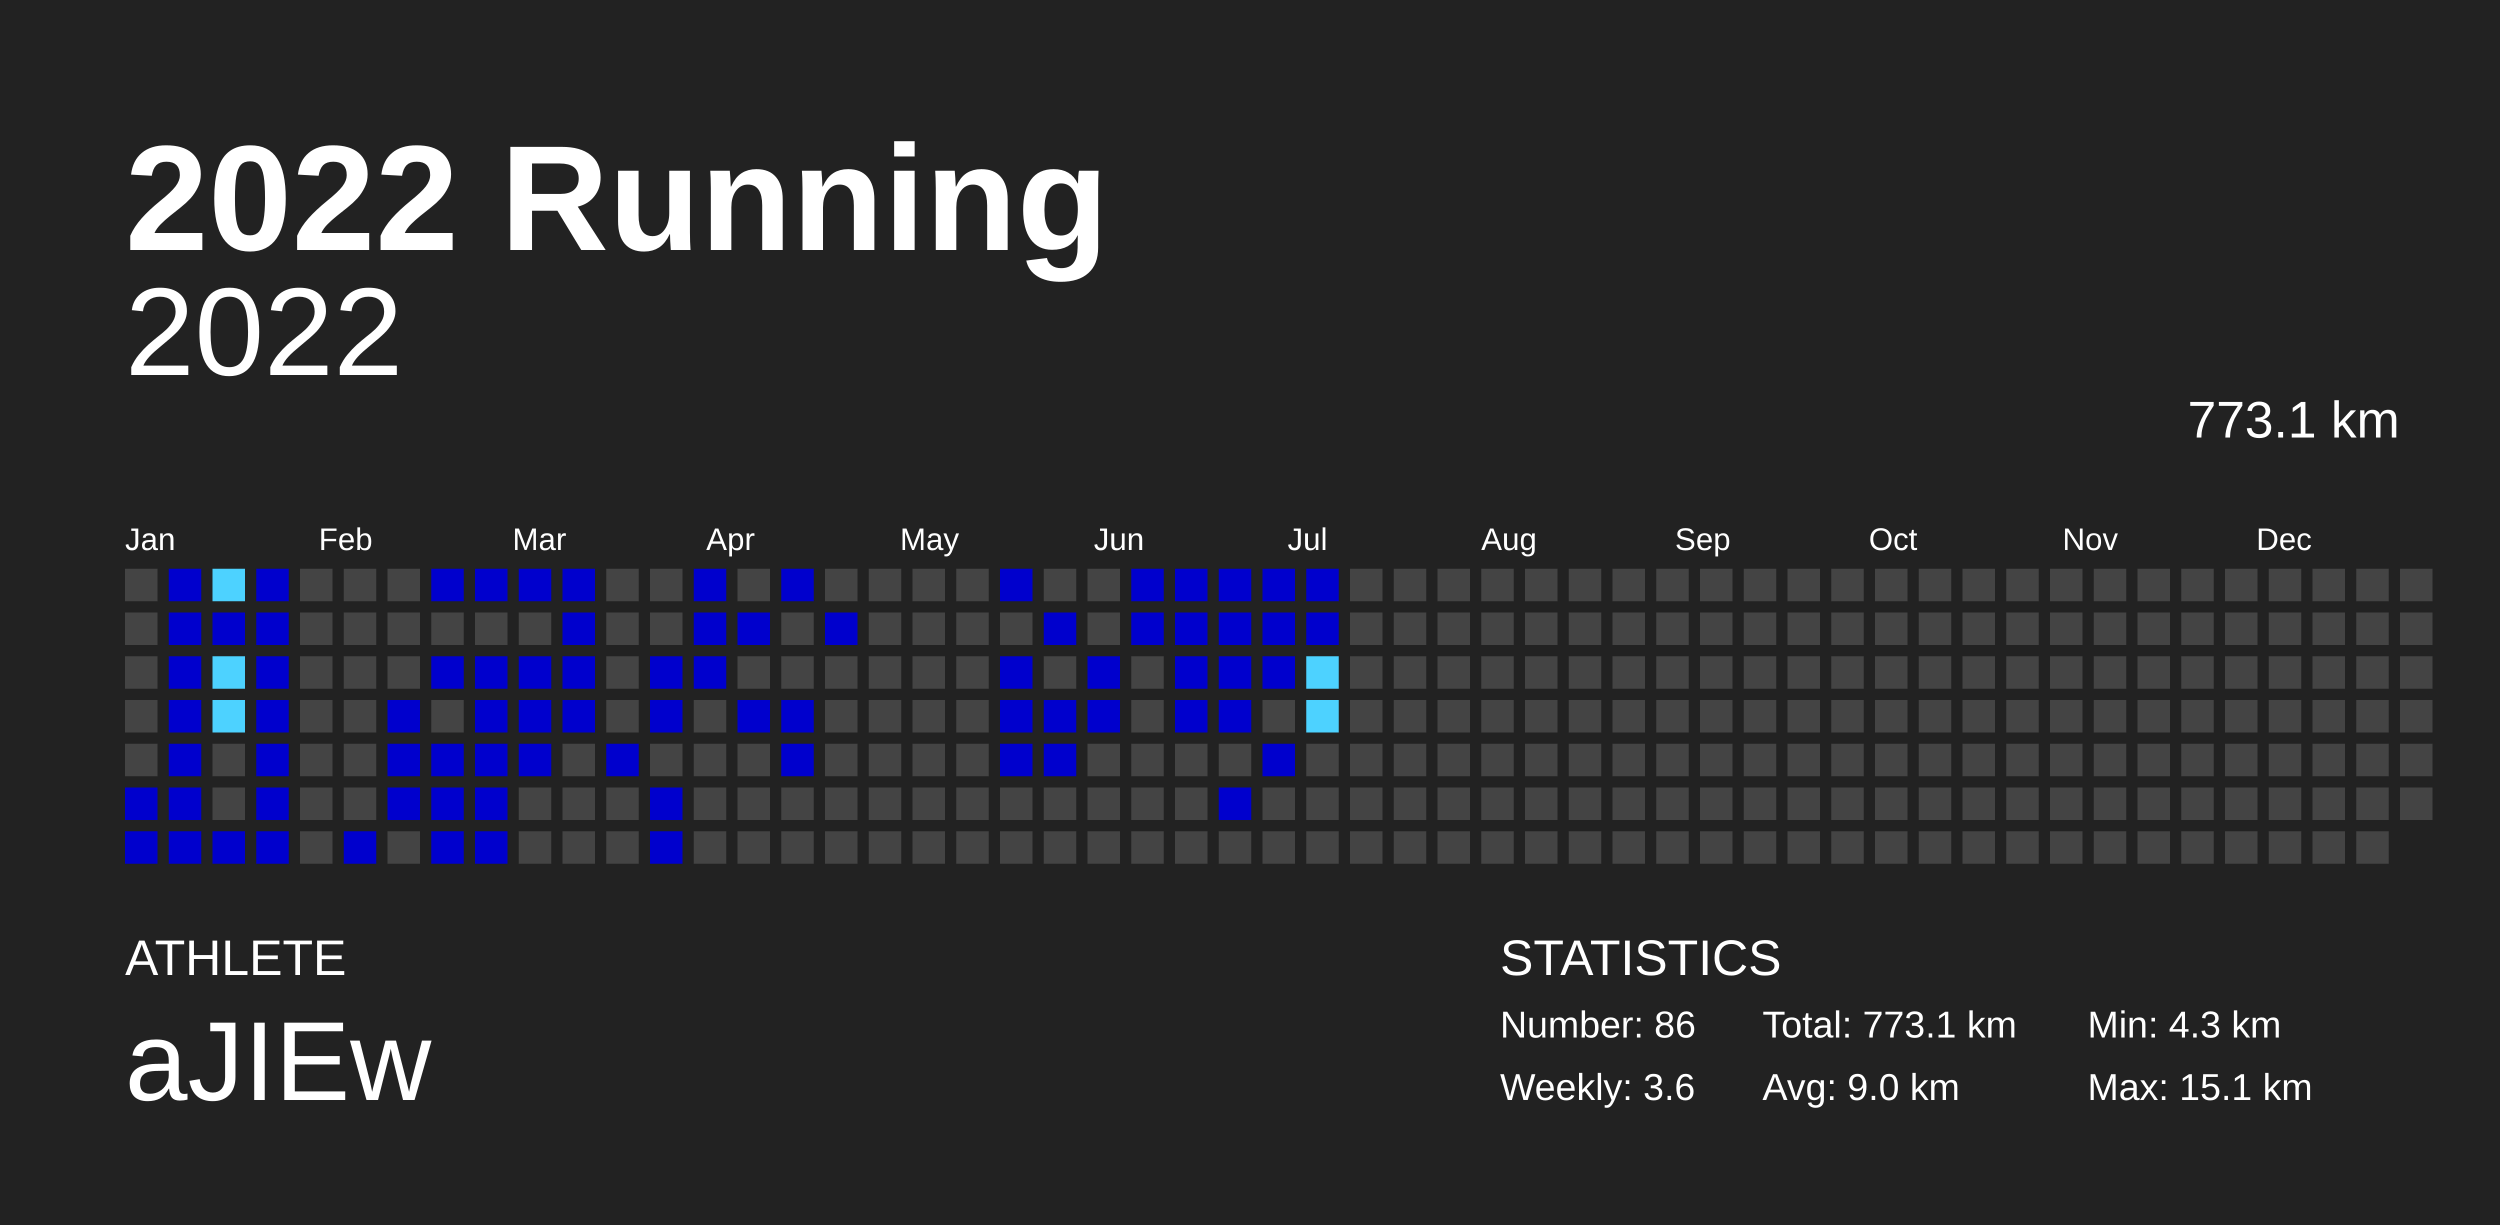
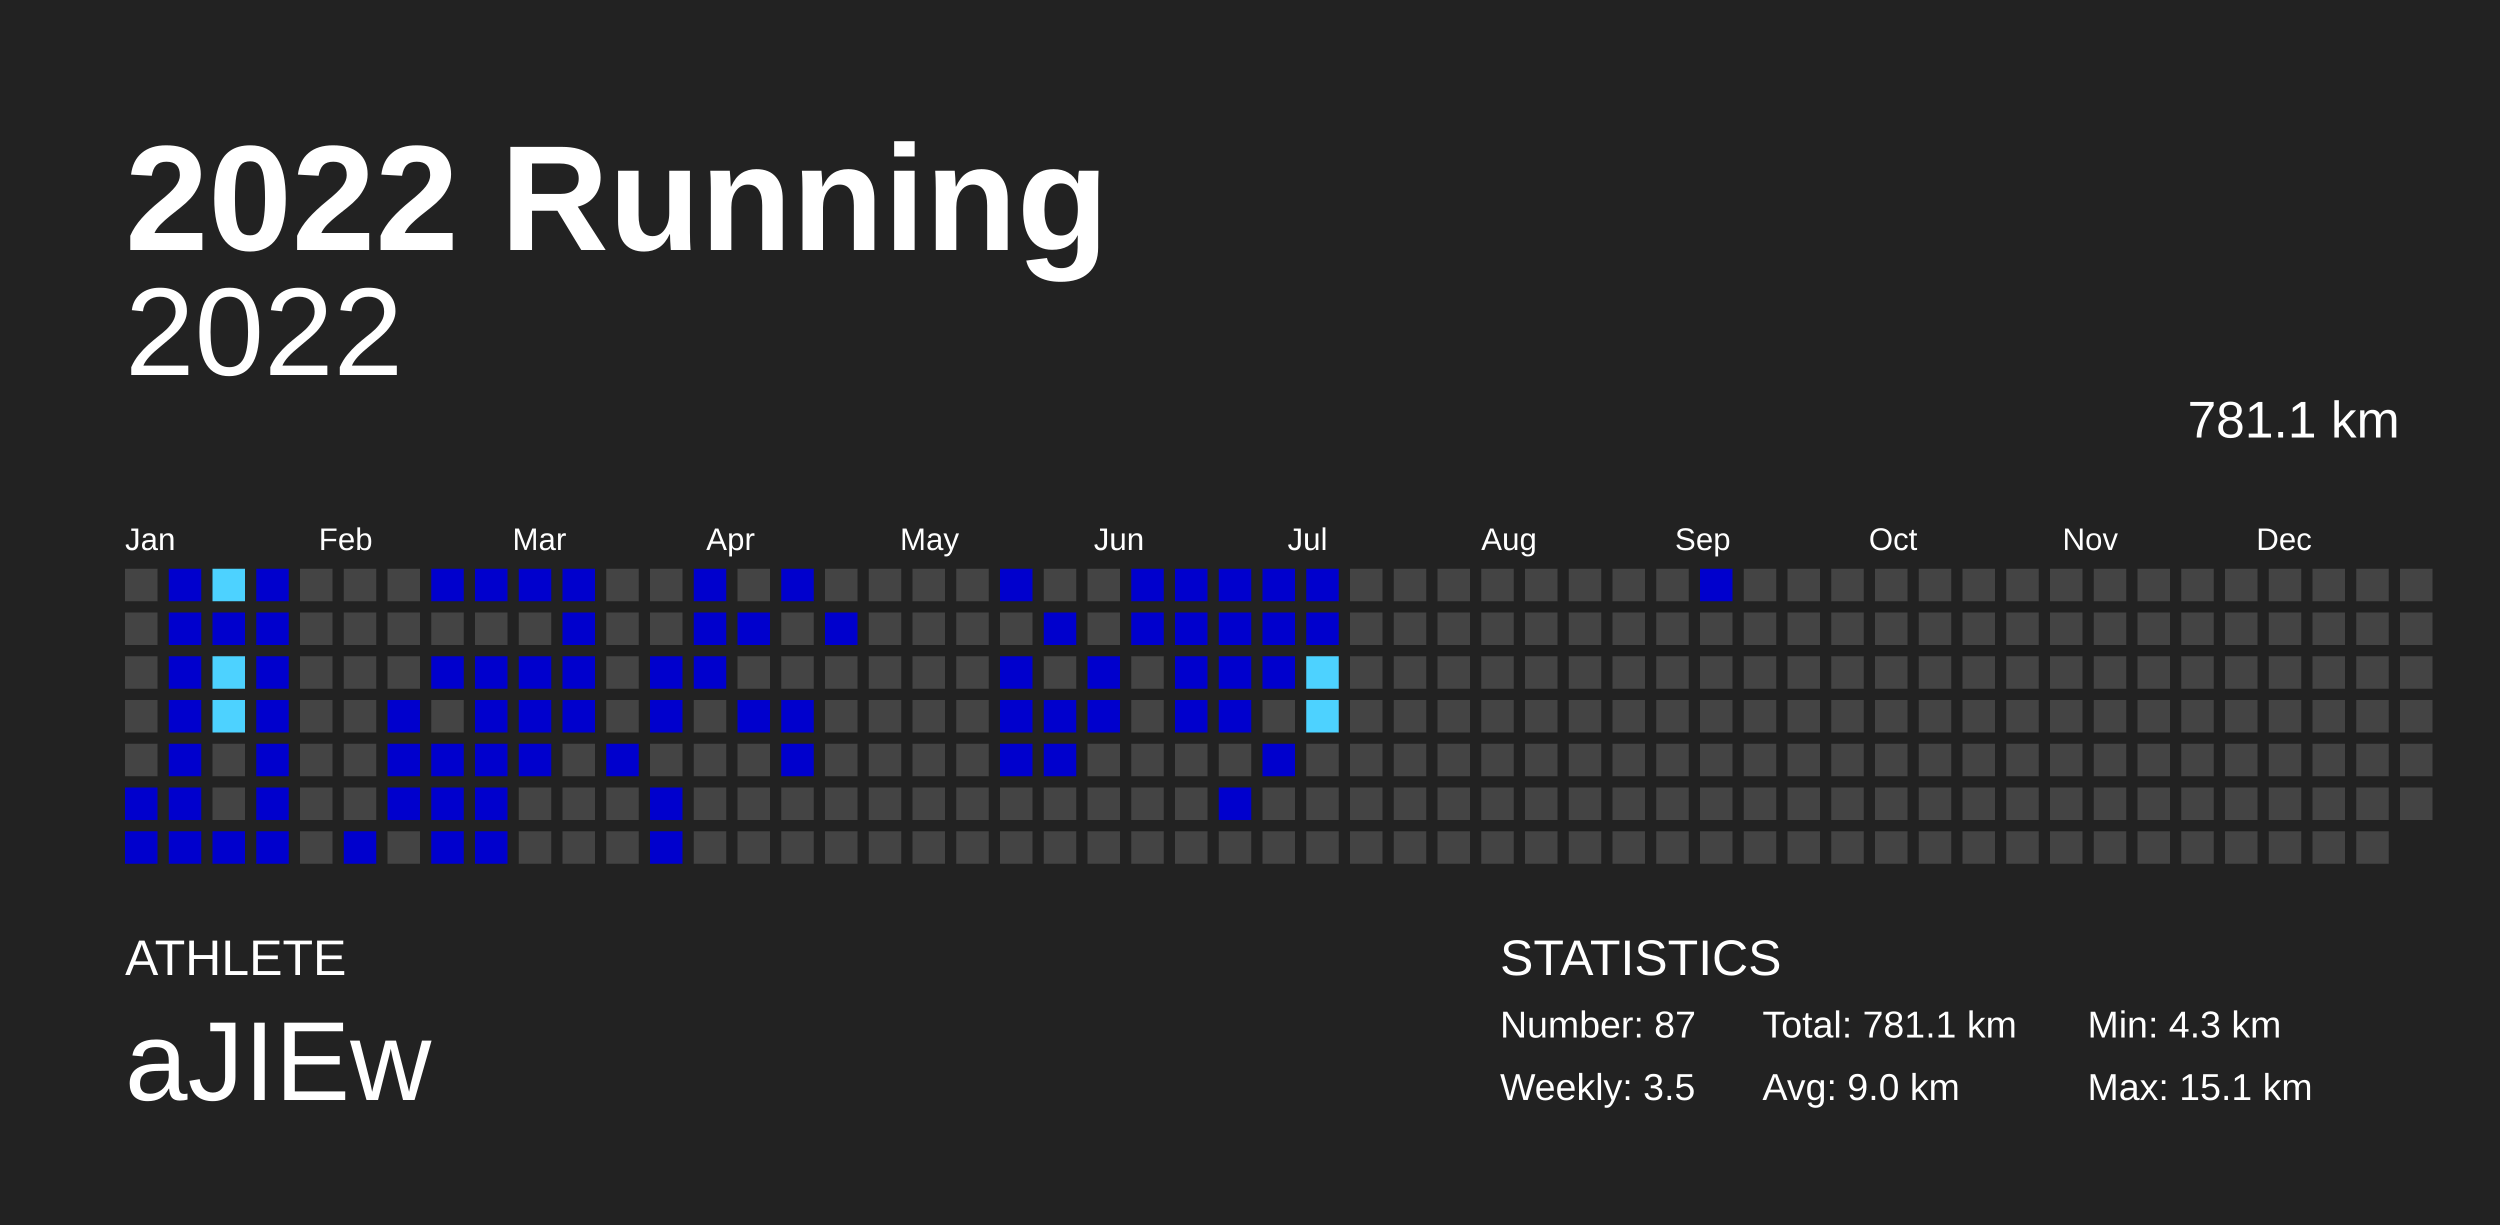
<svg xmlns="http://www.w3.org/2000/svg" baseProfile="full" height="98mm" version="1.1" viewBox="0,0,200,98" width="200mm">
  <defs />
  <rect fill="#222222" height="98" width="200" x="0" y="0" />
  <text fill="#FFFFFF" style="font-size:12px; font-family:Arial; font-weight:bold;" x="10" y="20">2022 Running</text>
  <text fill="#FFFFFF" style="font-size:4px; font-family:Arial" x="10" y="78">ATHLETE</text>
  <text fill="#FFFFFF" style="font-size:9px; font-family:Arial" x="10" y="88">aJIEw</text>
  <text fill="#FFFFFF" style="font-size:4px; font-family:Arial" x="120" y="78">STATISTICS</text>
-   <text fill="#FFFFFF" style="font-size:3px; font-family:Arial" x="120" y="83">Number: 86</text>
-   <text fill="#FFFFFF" style="font-size:3px; font-family:Arial" x="120" y="88">Weekly: 3.6</text>
-   <text fill="#FFFFFF" style="font-size:3px; font-family:Arial" x="141" y="83">Total: 773.1 km</text>
+   <text fill="#FFFFFF" style="font-size:3px; font-family:Arial" x="120" y="83">Number: 87</text>
+   <text fill="#FFFFFF" style="font-size:3px; font-family:Arial" x="120" y="88">Weekly: 3.5</text>
+   <text fill="#FFFFFF" style="font-size:3px; font-family:Arial" x="141" y="83">Total: 781.1 km</text>
  <text fill="#FFFFFF" style="font-size:3px; font-family:Arial" x="141" y="88">Avg: 9.0 km</text>
  <text fill="#FFFFFF" style="font-size:3px; font-family:Arial" x="167" y="83">Min: 4.3 km</text>
  <text fill="#FFFFFF" style="font-size:3px; font-family:Arial" x="167" y="88">Max: 15.1 km</text>
  <text alignment-baseline="hanging" fill="#FFFFFF" style="font-size:10.0px; font-family:Arial;" x="10" y="30">2022</text>
-   <text alignment-baseline="hanging" fill="#FFFFFF" style="font-size:4.125px; font-family:Arial;" x="175" y="35">773.1 km</text>
+   <text alignment-baseline="hanging" fill="#FFFFFF" style="font-size:4.125px; font-family:Arial;" x="175" y="35">781.1 km</text>
  <text fill="#FFFFFF" style="font-size:2.5px; font-family:Arial" x="10.0" y="44">Jan</text>
  <text fill="#FFFFFF" style="font-size:2.5px; font-family:Arial" x="25.5" y="44">Feb</text>
  <text fill="#FFFFFF" style="font-size:2.5px; font-family:Arial" x="41.0" y="44">Mar</text>
  <text fill="#FFFFFF" style="font-size:2.5px; font-family:Arial" x="56.5" y="44">Apr</text>
  <text fill="#FFFFFF" style="font-size:2.5px; font-family:Arial" x="72.0" y="44">May</text>
  <text fill="#FFFFFF" style="font-size:2.5px; font-family:Arial" x="87.5" y="44">Jun</text>
  <text fill="#FFFFFF" style="font-size:2.5px; font-family:Arial" x="103.0" y="44">Jul</text>
  <text fill="#FFFFFF" style="font-size:2.5px; font-family:Arial" x="118.5" y="44">Aug</text>
  <text fill="#FFFFFF" style="font-size:2.5px; font-family:Arial" x="134.0" y="44">Sep</text>
  <text fill="#FFFFFF" style="font-size:2.5px; font-family:Arial" x="149.5" y="44">Oct</text>
  <text fill="#FFFFFF" style="font-size:2.5px; font-family:Arial" x="165.0" y="44">Nov</text>
  <text fill="#FFFFFF" style="font-size:2.5px; font-family:Arial" x="180.5" y="44">Dec</text>
  <rect fill="#444444" height="2.6" width="2.6" x="10.0" y="45.5" />
  <rect fill="#444444" height="2.6" width="2.6" x="10.0" y="49.0" />
  <rect fill="#444444" height="2.6" width="2.6" x="10.0" y="52.5" />
  <rect fill="#444444" height="2.6" width="2.6" x="10.0" y="56.0" />
  <rect fill="#444444" height="2.6" width="2.6" x="10.0" y="59.5" />
  <rect fill="mediumblue" height="2.6" width="2.6" x="10.0" y="63.0" />
  <rect fill="mediumblue" height="2.6" width="2.6" x="10.0" y="66.5" />
  <rect fill="mediumblue" height="2.6" width="2.6" x="13.5" y="45.5" />
  <rect fill="mediumblue" height="2.6" width="2.6" x="13.5" y="49.0" />
  <rect fill="mediumblue" height="2.6" width="2.6" x="13.5" y="52.5" />
  <rect fill="mediumblue" height="2.6" width="2.6" x="13.5" y="56.0" />
  <rect fill="mediumblue" height="2.6" width="2.6" x="13.5" y="59.5" />
  <rect fill="mediumblue" height="2.6" width="2.6" x="13.5" y="63.0" />
  <rect fill="mediumblue" height="2.6" width="2.6" x="13.5" y="66.5" />
  <rect fill="#4dd2ff" height="2.6" width="2.6" x="17.0" y="45.5" />
  <rect fill="mediumblue" height="2.6" width="2.6" x="17.0" y="49.0" />
  <rect fill="#4dd2ff" height="2.6" width="2.6" x="17.0" y="52.5" />
  <rect fill="#4dd2ff" height="2.6" width="2.6" x="17.0" y="56.0" />
  <rect fill="#444444" height="2.6" width="2.6" x="17.0" y="59.5" />
  <rect fill="#444444" height="2.6" width="2.6" x="17.0" y="63.0" />
  <rect fill="mediumblue" height="2.6" width="2.6" x="17.0" y="66.5" />
  <rect fill="mediumblue" height="2.6" width="2.6" x="20.5" y="45.5" />
  <rect fill="mediumblue" height="2.6" width="2.6" x="20.5" y="49.0" />
  <rect fill="mediumblue" height="2.6" width="2.6" x="20.5" y="52.5" />
  <rect fill="mediumblue" height="2.6" width="2.6" x="20.5" y="56.0" />
  <rect fill="mediumblue" height="2.6" width="2.6" x="20.5" y="59.5" />
  <rect fill="mediumblue" height="2.6" width="2.6" x="20.5" y="63.0" />
  <rect fill="mediumblue" height="2.6" width="2.6" x="20.5" y="66.5" />
  <rect fill="#444444" height="2.6" width="2.6" x="24.0" y="45.5" />
  <rect fill="#444444" height="2.6" width="2.6" x="24.0" y="49.0" />
  <rect fill="#444444" height="2.6" width="2.6" x="24.0" y="52.5" />
  <rect fill="#444444" height="2.6" width="2.6" x="24.0" y="56.0" />
  <rect fill="#444444" height="2.6" width="2.6" x="24.0" y="59.5" />
  <rect fill="#444444" height="2.6" width="2.6" x="24.0" y="63.0" />
  <rect fill="#444444" height="2.6" width="2.6" x="24.0" y="66.5" />
  <rect fill="#444444" height="2.6" width="2.6" x="27.5" y="45.5" />
  <rect fill="#444444" height="2.6" width="2.6" x="27.5" y="49.0" />
  <rect fill="#444444" height="2.6" width="2.6" x="27.5" y="52.5" />
  <rect fill="#444444" height="2.6" width="2.6" x="27.5" y="56.0" />
  <rect fill="#444444" height="2.6" width="2.6" x="27.5" y="59.5" />
  <rect fill="#444444" height="2.6" width="2.6" x="27.5" y="63.0" />
  <rect fill="mediumblue" height="2.6" width="2.6" x="27.5" y="66.5" />
  <rect fill="#444444" height="2.6" width="2.6" x="31.0" y="45.5" />
  <rect fill="#444444" height="2.6" width="2.6" x="31.0" y="49.0" />
  <rect fill="#444444" height="2.6" width="2.6" x="31.0" y="52.5" />
  <rect fill="mediumblue" height="2.6" width="2.6" x="31.0" y="56.0" />
  <rect fill="mediumblue" height="2.6" width="2.6" x="31.0" y="59.5" />
  <rect fill="mediumblue" height="2.6" width="2.6" x="31.0" y="63.0" />
  <rect fill="#444444" height="2.6" width="2.6" x="31.0" y="66.5" />
  <rect fill="mediumblue" height="2.6" width="2.6" x="34.5" y="45.5" />
  <rect fill="#444444" height="2.6" width="2.6" x="34.5" y="49.0" />
  <rect fill="mediumblue" height="2.6" width="2.6" x="34.5" y="52.5" />
  <rect fill="#444444" height="2.6" width="2.6" x="34.5" y="56.0" />
  <rect fill="mediumblue" height="2.6" width="2.6" x="34.5" y="59.5" />
  <rect fill="mediumblue" height="2.6" width="2.6" x="34.5" y="63.0" />
  <rect fill="mediumblue" height="2.6" width="2.6" x="34.5" y="66.5" />
  <rect fill="mediumblue" height="2.6" width="2.6" x="38.0" y="45.5" />
  <rect fill="#444444" height="2.6" width="2.6" x="38.0" y="49.0" />
  <rect fill="mediumblue" height="2.6" width="2.6" x="38.0" y="52.5" />
  <rect fill="mediumblue" height="2.6" width="2.6" x="38.0" y="56.0" />
  <rect fill="mediumblue" height="2.6" width="2.6" x="38.0" y="59.5" />
  <rect fill="mediumblue" height="2.6" width="2.6" x="38.0" y="63.0" />
  <rect fill="mediumblue" height="2.6" width="2.6" x="38.0" y="66.5" />
  <rect fill="mediumblue" height="2.6" width="2.6" x="41.5" y="45.5" />
  <rect fill="#444444" height="2.6" width="2.6" x="41.5" y="49.0" />
  <rect fill="mediumblue" height="2.6" width="2.6" x="41.5" y="52.5" />
  <rect fill="mediumblue" height="2.6" width="2.6" x="41.5" y="56.0" />
  <rect fill="mediumblue" height="2.6" width="2.6" x="41.5" y="59.5" />
  <rect fill="#444444" height="2.6" width="2.6" x="41.5" y="63.0" />
  <rect fill="#444444" height="2.6" width="2.6" x="41.5" y="66.5" />
  <rect fill="mediumblue" height="2.6" width="2.6" x="45.0" y="45.5" />
  <rect fill="mediumblue" height="2.6" width="2.6" x="45.0" y="49.0" />
  <rect fill="mediumblue" height="2.6" width="2.6" x="45.0" y="52.5" />
  <rect fill="mediumblue" height="2.6" width="2.6" x="45.0" y="56.0" />
  <rect fill="#444444" height="2.6" width="2.6" x="45.0" y="59.5" />
  <rect fill="#444444" height="2.6" width="2.6" x="45.0" y="63.0" />
  <rect fill="#444444" height="2.6" width="2.6" x="45.0" y="66.5" />
  <rect fill="#444444" height="2.6" width="2.6" x="48.5" y="45.5" />
  <rect fill="#444444" height="2.6" width="2.6" x="48.5" y="49.0" />
  <rect fill="#444444" height="2.6" width="2.6" x="48.5" y="52.5" />
  <rect fill="#444444" height="2.6" width="2.6" x="48.5" y="56.0" />
  <rect fill="mediumblue" height="2.6" width="2.6" x="48.5" y="59.5" />
  <rect fill="#444444" height="2.6" width="2.6" x="48.5" y="63.0" />
  <rect fill="#444444" height="2.6" width="2.6" x="48.5" y="66.5" />
  <rect fill="#444444" height="2.6" width="2.6" x="52.0" y="45.5" />
  <rect fill="#444444" height="2.6" width="2.6" x="52.0" y="49.0" />
  <rect fill="mediumblue" height="2.6" width="2.6" x="52.0" y="52.5" />
  <rect fill="mediumblue" height="2.6" width="2.6" x="52.0" y="56.0" />
  <rect fill="#444444" height="2.6" width="2.6" x="52.0" y="59.5" />
  <rect fill="mediumblue" height="2.6" width="2.6" x="52.0" y="63.0" />
  <rect fill="mediumblue" height="2.6" width="2.6" x="52.0" y="66.5" />
  <rect fill="mediumblue" height="2.6" width="2.6" x="55.5" y="45.5" />
  <rect fill="mediumblue" height="2.6" width="2.6" x="55.5" y="49.0" />
  <rect fill="mediumblue" height="2.6" width="2.6" x="55.5" y="52.5" />
  <rect fill="#444444" height="2.6" width="2.6" x="55.5" y="56.0" />
  <rect fill="#444444" height="2.6" width="2.6" x="55.5" y="59.5" />
  <rect fill="#444444" height="2.6" width="2.6" x="55.5" y="63.0" />
  <rect fill="#444444" height="2.6" width="2.6" x="55.5" y="66.5" />
  <rect fill="#444444" height="2.6" width="2.6" x="59.0" y="45.5" />
  <rect fill="mediumblue" height="2.6" width="2.6" x="59.0" y="49.0" />
  <rect fill="#444444" height="2.6" width="2.6" x="59.0" y="52.5" />
  <rect fill="mediumblue" height="2.6" width="2.6" x="59.0" y="56.0" />
  <rect fill="#444444" height="2.6" width="2.6" x="59.0" y="59.5" />
  <rect fill="#444444" height="2.6" width="2.6" x="59.0" y="63.0" />
  <rect fill="#444444" height="2.6" width="2.6" x="59.0" y="66.5" />
  <rect fill="mediumblue" height="2.6" width="2.6" x="62.5" y="45.5" />
  <rect fill="#444444" height="2.6" width="2.6" x="62.5" y="49.0" />
  <rect fill="#444444" height="2.6" width="2.6" x="62.5" y="52.5" />
  <rect fill="mediumblue" height="2.6" width="2.6" x="62.5" y="56.0" />
  <rect fill="mediumblue" height="2.6" width="2.6" x="62.5" y="59.5" />
  <rect fill="#444444" height="2.6" width="2.6" x="62.5" y="63.0" />
  <rect fill="#444444" height="2.6" width="2.6" x="62.5" y="66.5" />
  <rect fill="#444444" height="2.6" width="2.6" x="66.0" y="45.5" />
  <rect fill="mediumblue" height="2.6" width="2.6" x="66.0" y="49.0" />
  <rect fill="#444444" height="2.6" width="2.6" x="66.0" y="52.5" />
  <rect fill="#444444" height="2.6" width="2.6" x="66.0" y="56.0" />
  <rect fill="#444444" height="2.6" width="2.6" x="66.0" y="59.5" />
  <rect fill="#444444" height="2.6" width="2.6" x="66.0" y="63.0" />
  <rect fill="#444444" height="2.6" width="2.6" x="66.0" y="66.5" />
  <rect fill="#444444" height="2.6" width="2.6" x="69.5" y="45.5" />
  <rect fill="#444444" height="2.6" width="2.6" x="69.5" y="49.0" />
  <rect fill="#444444" height="2.6" width="2.6" x="69.5" y="52.5" />
  <rect fill="#444444" height="2.6" width="2.6" x="69.5" y="56.0" />
  <rect fill="#444444" height="2.6" width="2.6" x="69.5" y="59.5" />
  <rect fill="#444444" height="2.6" width="2.6" x="69.5" y="63.0" />
  <rect fill="#444444" height="2.6" width="2.6" x="69.5" y="66.5" />
  <rect fill="#444444" height="2.6" width="2.6" x="73.0" y="45.5" />
  <rect fill="#444444" height="2.6" width="2.6" x="73.0" y="49.0" />
  <rect fill="#444444" height="2.6" width="2.6" x="73.0" y="52.5" />
  <rect fill="#444444" height="2.6" width="2.6" x="73.0" y="56.0" />
  <rect fill="#444444" height="2.6" width="2.6" x="73.0" y="59.5" />
  <rect fill="#444444" height="2.6" width="2.6" x="73.0" y="63.0" />
  <rect fill="#444444" height="2.6" width="2.6" x="73.0" y="66.5" />
  <rect fill="#444444" height="2.6" width="2.6" x="76.5" y="45.5" />
  <rect fill="#444444" height="2.6" width="2.6" x="76.5" y="49.0" />
  <rect fill="#444444" height="2.6" width="2.6" x="76.5" y="52.5" />
  <rect fill="#444444" height="2.6" width="2.6" x="76.5" y="56.0" />
  <rect fill="#444444" height="2.6" width="2.6" x="76.5" y="59.5" />
  <rect fill="#444444" height="2.6" width="2.6" x="76.5" y="63.0" />
  <rect fill="#444444" height="2.6" width="2.6" x="76.5" y="66.5" />
  <rect fill="mediumblue" height="2.6" width="2.6" x="80.0" y="45.5" />
  <rect fill="#444444" height="2.6" width="2.6" x="80.0" y="49.0" />
  <rect fill="mediumblue" height="2.6" width="2.6" x="80.0" y="52.5" />
  <rect fill="mediumblue" height="2.6" width="2.6" x="80.0" y="56.0" />
  <rect fill="mediumblue" height="2.6" width="2.6" x="80.0" y="59.5" />
  <rect fill="#444444" height="2.6" width="2.6" x="80.0" y="63.0" />
  <rect fill="#444444" height="2.6" width="2.6" x="80.0" y="66.5" />
  <rect fill="#444444" height="2.6" width="2.6" x="83.5" y="45.5" />
  <rect fill="mediumblue" height="2.6" width="2.6" x="83.5" y="49.0" />
  <rect fill="#444444" height="2.6" width="2.6" x="83.5" y="52.5" />
  <rect fill="mediumblue" height="2.6" width="2.6" x="83.5" y="56.0" />
  <rect fill="mediumblue" height="2.6" width="2.6" x="83.5" y="59.5" />
  <rect fill="#444444" height="2.6" width="2.6" x="83.5" y="63.0" />
  <rect fill="#444444" height="2.6" width="2.6" x="83.5" y="66.5" />
  <rect fill="#444444" height="2.6" width="2.6" x="87.0" y="45.5" />
  <rect fill="#444444" height="2.6" width="2.6" x="87.0" y="49.0" />
  <rect fill="mediumblue" height="2.6" width="2.6" x="87.0" y="52.5" />
  <rect fill="mediumblue" height="2.6" width="2.6" x="87.0" y="56.0" />
  <rect fill="#444444" height="2.6" width="2.6" x="87.0" y="59.5" />
  <rect fill="#444444" height="2.6" width="2.6" x="87.0" y="63.0" />
  <rect fill="#444444" height="2.6" width="2.6" x="87.0" y="66.5" />
  <rect fill="mediumblue" height="2.6" width="2.6" x="90.5" y="45.5" />
  <rect fill="mediumblue" height="2.6" width="2.6" x="90.5" y="49.0" />
  <rect fill="#444444" height="2.6" width="2.6" x="90.5" y="52.5" />
  <rect fill="#444444" height="2.6" width="2.6" x="90.5" y="56.0" />
  <rect fill="#444444" height="2.6" width="2.6" x="90.5" y="59.5" />
  <rect fill="#444444" height="2.6" width="2.6" x="90.5" y="63.0" />
  <rect fill="#444444" height="2.6" width="2.6" x="90.5" y="66.5" />
  <rect fill="mediumblue" height="2.6" width="2.6" x="94.0" y="45.5" />
  <rect fill="mediumblue" height="2.6" width="2.6" x="94.0" y="49.0" />
  <rect fill="mediumblue" height="2.6" width="2.6" x="94.0" y="52.5" />
  <rect fill="mediumblue" height="2.6" width="2.6" x="94.0" y="56.0" />
  <rect fill="#444444" height="2.6" width="2.6" x="94.0" y="59.5" />
  <rect fill="#444444" height="2.6" width="2.6" x="94.0" y="63.0" />
  <rect fill="#444444" height="2.6" width="2.6" x="94.0" y="66.5" />
  <rect fill="mediumblue" height="2.6" width="2.6" x="97.5" y="45.5" />
  <rect fill="mediumblue" height="2.6" width="2.6" x="97.5" y="49.0" />
  <rect fill="mediumblue" height="2.6" width="2.6" x="97.5" y="52.5" />
  <rect fill="mediumblue" height="2.6" width="2.6" x="97.5" y="56.0" />
  <rect fill="#444444" height="2.6" width="2.6" x="97.5" y="59.5" />
  <rect fill="mediumblue" height="2.6" width="2.6" x="97.5" y="63.0" />
  <rect fill="#444444" height="2.6" width="2.6" x="97.5" y="66.5" />
  <rect fill="mediumblue" height="2.6" width="2.6" x="101.0" y="45.5" />
  <rect fill="mediumblue" height="2.6" width="2.6" x="101.0" y="49.0" />
  <rect fill="mediumblue" height="2.6" width="2.6" x="101.0" y="52.5" />
  <rect fill="#444444" height="2.6" width="2.6" x="101.0" y="56.0" />
  <rect fill="mediumblue" height="2.6" width="2.6" x="101.0" y="59.5" />
  <rect fill="#444444" height="2.6" width="2.6" x="101.0" y="63.0" />
  <rect fill="#444444" height="2.6" width="2.6" x="101.0" y="66.5" />
  <rect fill="mediumblue" height="2.6" width="2.6" x="104.5" y="45.5" />
  <rect fill="mediumblue" height="2.6" width="2.6" x="104.5" y="49.0" />
  <rect fill="#4dd2ff" height="2.6" width="2.6" x="104.5" y="52.5" />
  <rect fill="#4dd2ff" height="2.6" width="2.6" x="104.5" y="56.0" />
  <rect fill="#444444" height="2.6" width="2.6" x="104.5" y="59.5" />
  <rect fill="#444444" height="2.6" width="2.6" x="104.5" y="63.0" />
  <rect fill="#444444" height="2.6" width="2.6" x="104.5" y="66.5" />
  <rect fill="#444444" height="2.6" width="2.6" x="108.0" y="45.5" />
  <rect fill="#444444" height="2.6" width="2.6" x="108.0" y="49.0" />
  <rect fill="#444444" height="2.6" width="2.6" x="108.0" y="52.5" />
  <rect fill="#444444" height="2.6" width="2.6" x="108.0" y="56.0" />
  <rect fill="#444444" height="2.6" width="2.6" x="108.0" y="59.5" />
  <rect fill="#444444" height="2.6" width="2.6" x="108.0" y="63.0" />
  <rect fill="#444444" height="2.6" width="2.6" x="108.0" y="66.5" />
  <rect fill="#444444" height="2.6" width="2.6" x="111.5" y="45.5" />
  <rect fill="#444444" height="2.6" width="2.6" x="111.5" y="49.0" />
  <rect fill="#444444" height="2.6" width="2.6" x="111.5" y="52.5" />
  <rect fill="#444444" height="2.6" width="2.6" x="111.5" y="56.0" />
  <rect fill="#444444" height="2.6" width="2.6" x="111.5" y="59.5" />
  <rect fill="#444444" height="2.6" width="2.6" x="111.5" y="63.0" />
  <rect fill="#444444" height="2.6" width="2.6" x="111.5" y="66.5" />
  <rect fill="#444444" height="2.6" width="2.6" x="115.0" y="45.5" />
  <rect fill="#444444" height="2.6" width="2.6" x="115.0" y="49.0" />
  <rect fill="#444444" height="2.6" width="2.6" x="115.0" y="52.5" />
  <rect fill="#444444" height="2.6" width="2.6" x="115.0" y="56.0" />
  <rect fill="#444444" height="2.6" width="2.6" x="115.0" y="59.5" />
  <rect fill="#444444" height="2.6" width="2.6" x="115.0" y="63.0" />
  <rect fill="#444444" height="2.6" width="2.6" x="115.0" y="66.5" />
  <rect fill="#444444" height="2.6" width="2.6" x="118.5" y="45.5" />
  <rect fill="#444444" height="2.6" width="2.6" x="118.5" y="49.0" />
  <rect fill="#444444" height="2.6" width="2.6" x="118.5" y="52.5" />
  <rect fill="#444444" height="2.6" width="2.6" x="118.5" y="56.0" />
  <rect fill="#444444" height="2.6" width="2.6" x="118.5" y="59.5" />
  <rect fill="#444444" height="2.6" width="2.6" x="118.5" y="63.0" />
  <rect fill="#444444" height="2.6" width="2.6" x="118.5" y="66.5" />
  <rect fill="#444444" height="2.6" width="2.6" x="122.0" y="45.5" />
  <rect fill="#444444" height="2.6" width="2.6" x="122.0" y="49.0" />
  <rect fill="#444444" height="2.6" width="2.6" x="122.0" y="52.5" />
  <rect fill="#444444" height="2.6" width="2.6" x="122.0" y="56.0" />
  <rect fill="#444444" height="2.6" width="2.6" x="122.0" y="59.5" />
  <rect fill="#444444" height="2.6" width="2.6" x="122.0" y="63.0" />
  <rect fill="#444444" height="2.6" width="2.6" x="122.0" y="66.5" />
  <rect fill="#444444" height="2.6" width="2.6" x="125.5" y="45.5" />
  <rect fill="#444444" height="2.6" width="2.6" x="125.5" y="49.0" />
  <rect fill="#444444" height="2.6" width="2.6" x="125.5" y="52.5" />
  <rect fill="#444444" height="2.6" width="2.6" x="125.5" y="56.0" />
  <rect fill="#444444" height="2.6" width="2.6" x="125.5" y="59.5" />
  <rect fill="#444444" height="2.6" width="2.6" x="125.5" y="63.0" />
  <rect fill="#444444" height="2.6" width="2.6" x="125.5" y="66.5" />
  <rect fill="#444444" height="2.6" width="2.6" x="129.0" y="45.5" />
  <rect fill="#444444" height="2.6" width="2.6" x="129.0" y="49.0" />
  <rect fill="#444444" height="2.6" width="2.6" x="129.0" y="52.5" />
  <rect fill="#444444" height="2.6" width="2.6" x="129.0" y="56.0" />
  <rect fill="#444444" height="2.6" width="2.6" x="129.0" y="59.5" />
  <rect fill="#444444" height="2.6" width="2.6" x="129.0" y="63.0" />
  <rect fill="#444444" height="2.6" width="2.6" x="129.0" y="66.5" />
  <rect fill="#444444" height="2.6" width="2.6" x="132.5" y="45.5" />
  <rect fill="#444444" height="2.6" width="2.6" x="132.5" y="49.0" />
  <rect fill="#444444" height="2.6" width="2.6" x="132.5" y="52.5" />
  <rect fill="#444444" height="2.6" width="2.6" x="132.5" y="56.0" />
  <rect fill="#444444" height="2.6" width="2.6" x="132.5" y="59.5" />
  <rect fill="#444444" height="2.6" width="2.6" x="132.5" y="63.0" />
  <rect fill="#444444" height="2.6" width="2.6" x="132.5" y="66.5" />
-   <rect fill="#444444" height="2.6" width="2.6" x="136.0" y="45.5" />
+   <rect fill="mediumblue" height="2.6" width="2.6" x="136.0" y="45.5" />
  <rect fill="#444444" height="2.6" width="2.6" x="136.0" y="49.0" />
  <rect fill="#444444" height="2.6" width="2.6" x="136.0" y="52.5" />
  <rect fill="#444444" height="2.6" width="2.6" x="136.0" y="56.0" />
  <rect fill="#444444" height="2.6" width="2.6" x="136.0" y="59.5" />
  <rect fill="#444444" height="2.6" width="2.6" x="136.0" y="63.0" />
  <rect fill="#444444" height="2.6" width="2.6" x="136.0" y="66.5" />
  <rect fill="#444444" height="2.6" width="2.6" x="139.5" y="45.5" />
  <rect fill="#444444" height="2.6" width="2.6" x="139.5" y="49.0" />
  <rect fill="#444444" height="2.6" width="2.6" x="139.5" y="52.5" />
  <rect fill="#444444" height="2.6" width="2.6" x="139.5" y="56.0" />
  <rect fill="#444444" height="2.6" width="2.6" x="139.5" y="59.5" />
  <rect fill="#444444" height="2.6" width="2.6" x="139.5" y="63.0" />
  <rect fill="#444444" height="2.6" width="2.6" x="139.5" y="66.5" />
  <rect fill="#444444" height="2.6" width="2.6" x="143.0" y="45.5" />
  <rect fill="#444444" height="2.6" width="2.6" x="143.0" y="49.0" />
  <rect fill="#444444" height="2.6" width="2.6" x="143.0" y="52.5" />
  <rect fill="#444444" height="2.6" width="2.6" x="143.0" y="56.0" />
  <rect fill="#444444" height="2.6" width="2.6" x="143.0" y="59.5" />
  <rect fill="#444444" height="2.6" width="2.6" x="143.0" y="63.0" />
  <rect fill="#444444" height="2.6" width="2.6" x="143.0" y="66.5" />
  <rect fill="#444444" height="2.6" width="2.6" x="146.5" y="45.5" />
  <rect fill="#444444" height="2.6" width="2.6" x="146.5" y="49.0" />
  <rect fill="#444444" height="2.6" width="2.6" x="146.5" y="52.5" />
  <rect fill="#444444" height="2.6" width="2.6" x="146.5" y="56.0" />
  <rect fill="#444444" height="2.6" width="2.6" x="146.5" y="59.5" />
  <rect fill="#444444" height="2.6" width="2.6" x="146.5" y="63.0" />
  <rect fill="#444444" height="2.6" width="2.6" x="146.5" y="66.5" />
  <rect fill="#444444" height="2.6" width="2.6" x="150.0" y="45.5" />
  <rect fill="#444444" height="2.6" width="2.6" x="150.0" y="49.0" />
  <rect fill="#444444" height="2.6" width="2.6" x="150.0" y="52.5" />
  <rect fill="#444444" height="2.6" width="2.6" x="150.0" y="56.0" />
  <rect fill="#444444" height="2.6" width="2.6" x="150.0" y="59.5" />
  <rect fill="#444444" height="2.6" width="2.6" x="150.0" y="63.0" />
  <rect fill="#444444" height="2.6" width="2.6" x="150.0" y="66.5" />
  <rect fill="#444444" height="2.6" width="2.6" x="153.5" y="45.5" />
  <rect fill="#444444" height="2.6" width="2.6" x="153.5" y="49.0" />
  <rect fill="#444444" height="2.6" width="2.6" x="153.5" y="52.5" />
  <rect fill="#444444" height="2.6" width="2.6" x="153.5" y="56.0" />
  <rect fill="#444444" height="2.6" width="2.6" x="153.5" y="59.5" />
  <rect fill="#444444" height="2.6" width="2.6" x="153.5" y="63.0" />
  <rect fill="#444444" height="2.6" width="2.6" x="153.5" y="66.5" />
  <rect fill="#444444" height="2.6" width="2.6" x="157.0" y="45.5" />
  <rect fill="#444444" height="2.6" width="2.6" x="157.0" y="49.0" />
  <rect fill="#444444" height="2.6" width="2.6" x="157.0" y="52.5" />
  <rect fill="#444444" height="2.6" width="2.6" x="157.0" y="56.0" />
  <rect fill="#444444" height="2.6" width="2.6" x="157.0" y="59.5" />
  <rect fill="#444444" height="2.6" width="2.6" x="157.0" y="63.0" />
  <rect fill="#444444" height="2.6" width="2.6" x="157.0" y="66.5" />
  <rect fill="#444444" height="2.6" width="2.6" x="160.5" y="45.5" />
  <rect fill="#444444" height="2.6" width="2.6" x="160.5" y="49.0" />
  <rect fill="#444444" height="2.6" width="2.6" x="160.5" y="52.5" />
  <rect fill="#444444" height="2.6" width="2.6" x="160.5" y="56.0" />
  <rect fill="#444444" height="2.6" width="2.6" x="160.5" y="59.5" />
  <rect fill="#444444" height="2.6" width="2.6" x="160.5" y="63.0" />
  <rect fill="#444444" height="2.6" width="2.6" x="160.5" y="66.5" />
  <rect fill="#444444" height="2.6" width="2.6" x="164.0" y="45.5" />
  <rect fill="#444444" height="2.6" width="2.6" x="164.0" y="49.0" />
  <rect fill="#444444" height="2.6" width="2.6" x="164.0" y="52.5" />
  <rect fill="#444444" height="2.6" width="2.6" x="164.0" y="56.0" />
  <rect fill="#444444" height="2.6" width="2.6" x="164.0" y="59.5" />
  <rect fill="#444444" height="2.6" width="2.6" x="164.0" y="63.0" />
  <rect fill="#444444" height="2.6" width="2.6" x="164.0" y="66.5" />
  <rect fill="#444444" height="2.6" width="2.6" x="167.5" y="45.5" />
  <rect fill="#444444" height="2.6" width="2.6" x="167.5" y="49.0" />
  <rect fill="#444444" height="2.6" width="2.6" x="167.5" y="52.5" />
  <rect fill="#444444" height="2.6" width="2.6" x="167.5" y="56.0" />
  <rect fill="#444444" height="2.6" width="2.6" x="167.5" y="59.5" />
  <rect fill="#444444" height="2.6" width="2.6" x="167.5" y="63.0" />
  <rect fill="#444444" height="2.6" width="2.6" x="167.5" y="66.5" />
  <rect fill="#444444" height="2.6" width="2.6" x="171.0" y="45.5" />
  <rect fill="#444444" height="2.6" width="2.6" x="171.0" y="49.0" />
  <rect fill="#444444" height="2.6" width="2.6" x="171.0" y="52.5" />
  <rect fill="#444444" height="2.6" width="2.6" x="171.0" y="56.0" />
  <rect fill="#444444" height="2.6" width="2.6" x="171.0" y="59.5" />
  <rect fill="#444444" height="2.6" width="2.6" x="171.0" y="63.0" />
  <rect fill="#444444" height="2.6" width="2.6" x="171.0" y="66.5" />
  <rect fill="#444444" height="2.6" width="2.6" x="174.5" y="45.5" />
  <rect fill="#444444" height="2.6" width="2.6" x="174.5" y="49.0" />
  <rect fill="#444444" height="2.6" width="2.6" x="174.5" y="52.5" />
  <rect fill="#444444" height="2.6" width="2.6" x="174.5" y="56.0" />
  <rect fill="#444444" height="2.6" width="2.6" x="174.5" y="59.5" />
  <rect fill="#444444" height="2.6" width="2.6" x="174.5" y="63.0" />
  <rect fill="#444444" height="2.6" width="2.6" x="174.5" y="66.5" />
  <rect fill="#444444" height="2.6" width="2.6" x="178.0" y="45.5" />
  <rect fill="#444444" height="2.6" width="2.6" x="178.0" y="49.0" />
  <rect fill="#444444" height="2.6" width="2.6" x="178.0" y="52.5" />
  <rect fill="#444444" height="2.6" width="2.6" x="178.0" y="56.0" />
  <rect fill="#444444" height="2.6" width="2.6" x="178.0" y="59.5" />
  <rect fill="#444444" height="2.6" width="2.6" x="178.0" y="63.0" />
  <rect fill="#444444" height="2.6" width="2.6" x="178.0" y="66.5" />
  <rect fill="#444444" height="2.6" width="2.6" x="181.5" y="45.5" />
  <rect fill="#444444" height="2.6" width="2.6" x="181.5" y="49.0" />
  <rect fill="#444444" height="2.6" width="2.6" x="181.5" y="52.5" />
  <rect fill="#444444" height="2.6" width="2.6" x="181.5" y="56.0" />
  <rect fill="#444444" height="2.6" width="2.6" x="181.5" y="59.5" />
  <rect fill="#444444" height="2.6" width="2.6" x="181.5" y="63.0" />
  <rect fill="#444444" height="2.6" width="2.6" x="181.5" y="66.5" />
  <rect fill="#444444" height="2.6" width="2.6" x="185.0" y="45.5" />
  <rect fill="#444444" height="2.6" width="2.6" x="185.0" y="49.0" />
  <rect fill="#444444" height="2.6" width="2.6" x="185.0" y="52.5" />
  <rect fill="#444444" height="2.6" width="2.6" x="185.0" y="56.0" />
  <rect fill="#444444" height="2.6" width="2.6" x="185.0" y="59.5" />
  <rect fill="#444444" height="2.6" width="2.6" x="185.0" y="63.0" />
  <rect fill="#444444" height="2.6" width="2.6" x="185.0" y="66.5" />
  <rect fill="#444444" height="2.6" width="2.6" x="188.5" y="45.5" />
  <rect fill="#444444" height="2.6" width="2.6" x="188.5" y="49.0" />
  <rect fill="#444444" height="2.6" width="2.6" x="188.5" y="52.5" />
  <rect fill="#444444" height="2.6" width="2.6" x="188.5" y="56.0" />
  <rect fill="#444444" height="2.6" width="2.6" x="188.5" y="59.5" />
  <rect fill="#444444" height="2.6" width="2.6" x="188.5" y="63.0" />
  <rect fill="#444444" height="2.6" width="2.6" x="188.5" y="66.5" />
  <rect fill="#444444" height="2.6" width="2.6" x="192.0" y="45.5" />
  <rect fill="#444444" height="2.6" width="2.6" x="192.0" y="49.0" />
  <rect fill="#444444" height="2.6" width="2.6" x="192.0" y="52.5" />
  <rect fill="#444444" height="2.6" width="2.6" x="192.0" y="56.0" />
  <rect fill="#444444" height="2.6" width="2.6" x="192.0" y="59.5" />
  <rect fill="#444444" height="2.6" width="2.6" x="192.0" y="63.0" />
</svg>
